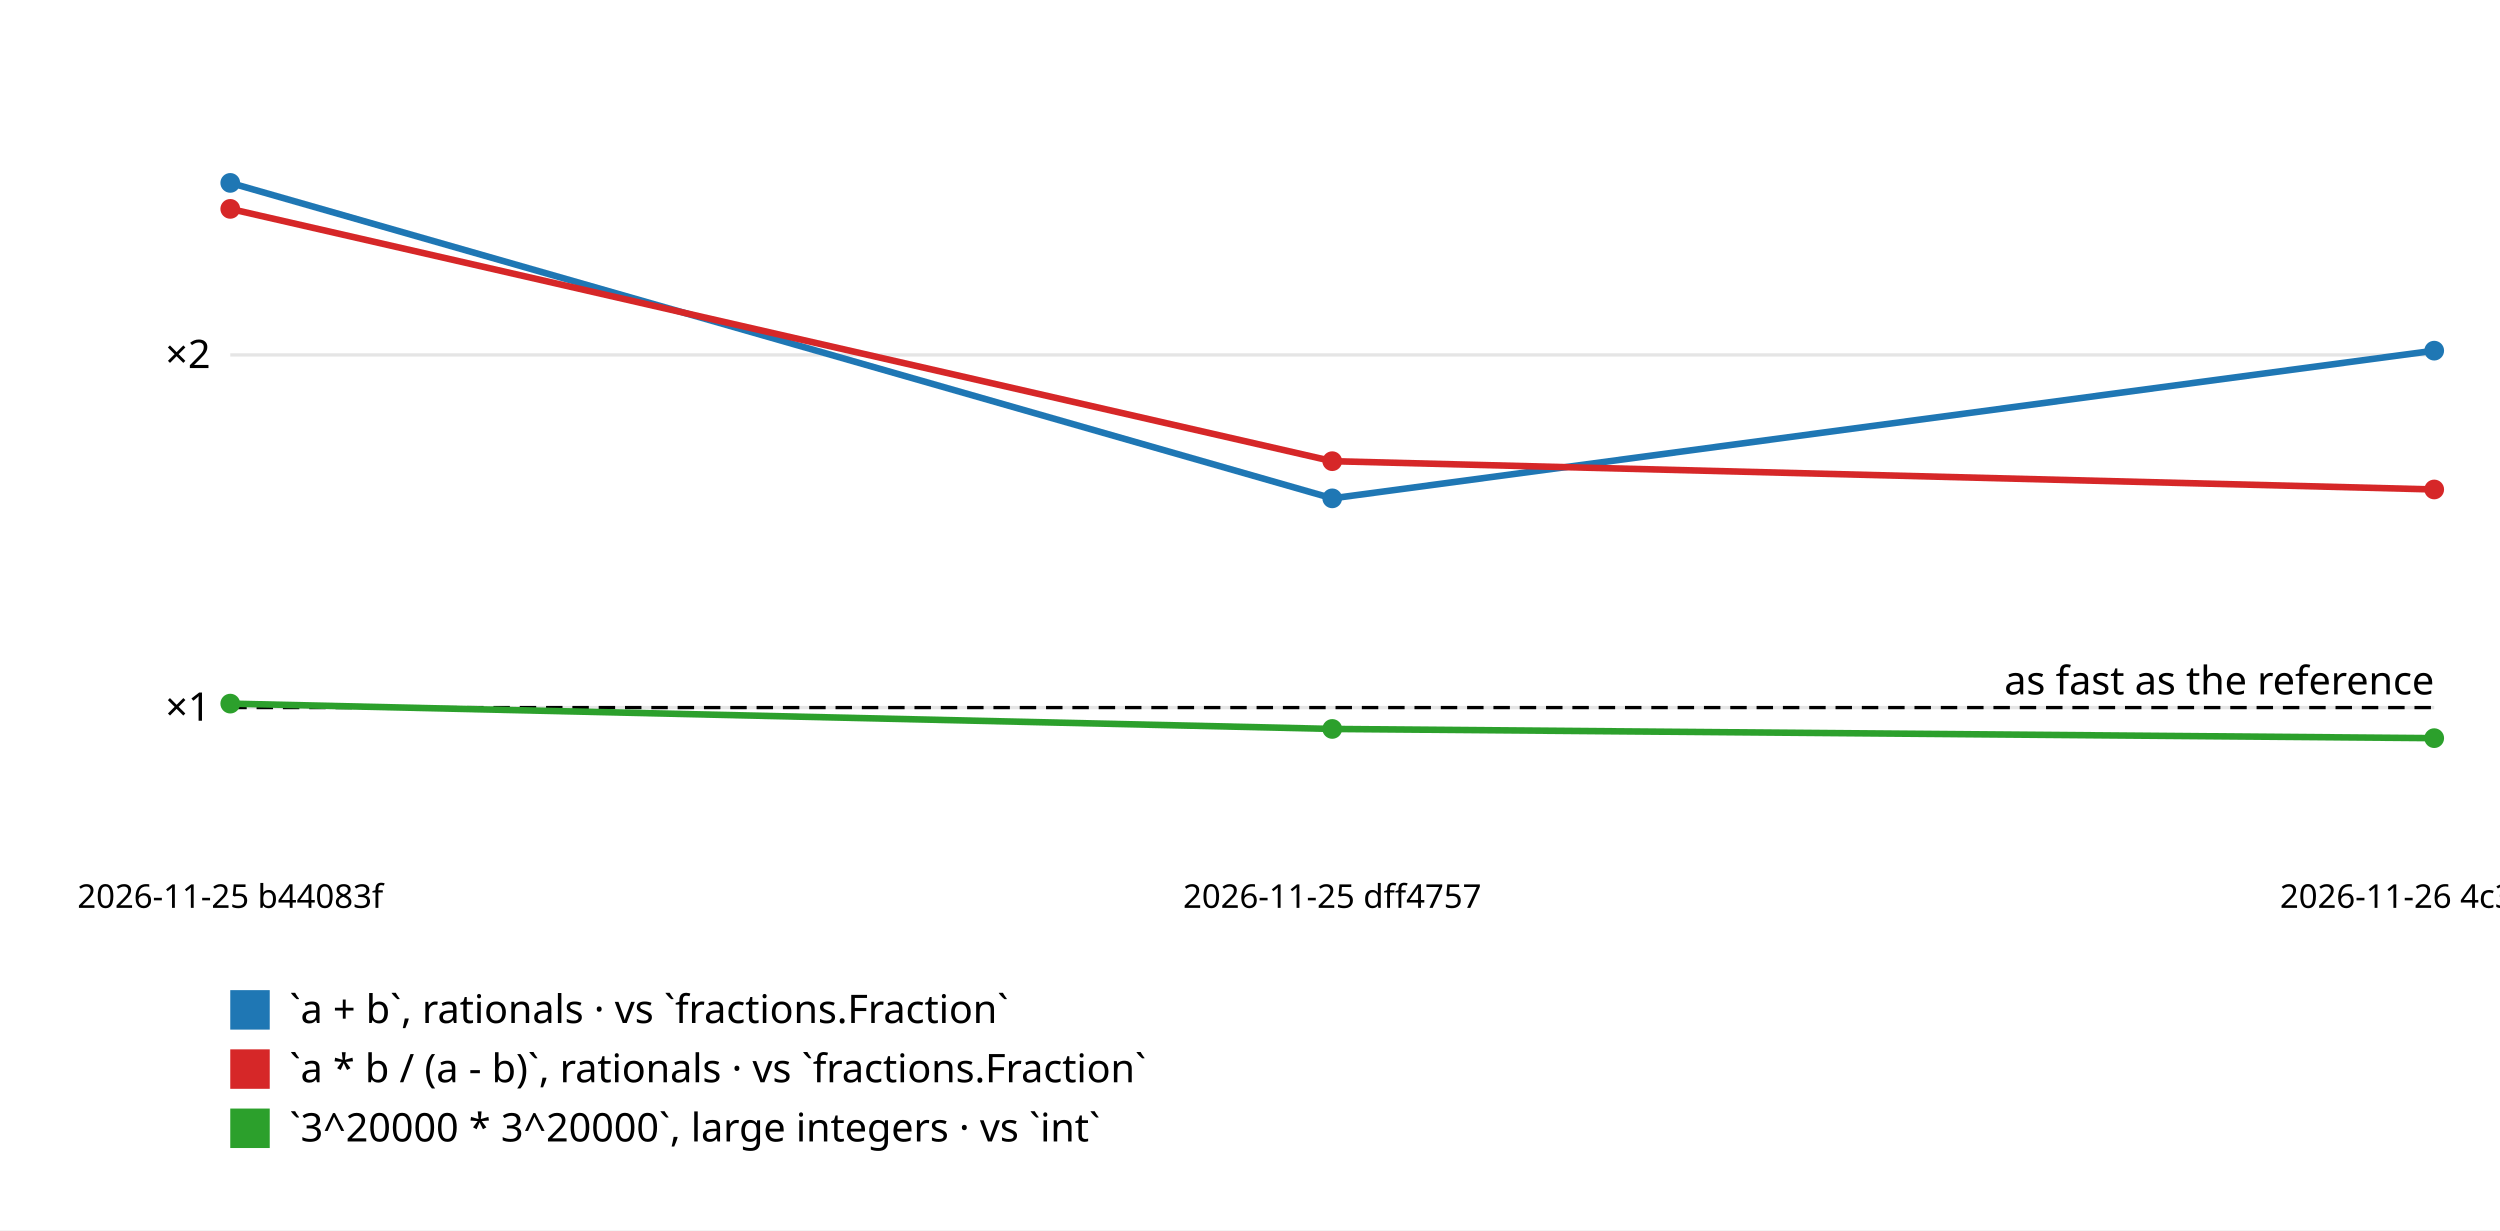
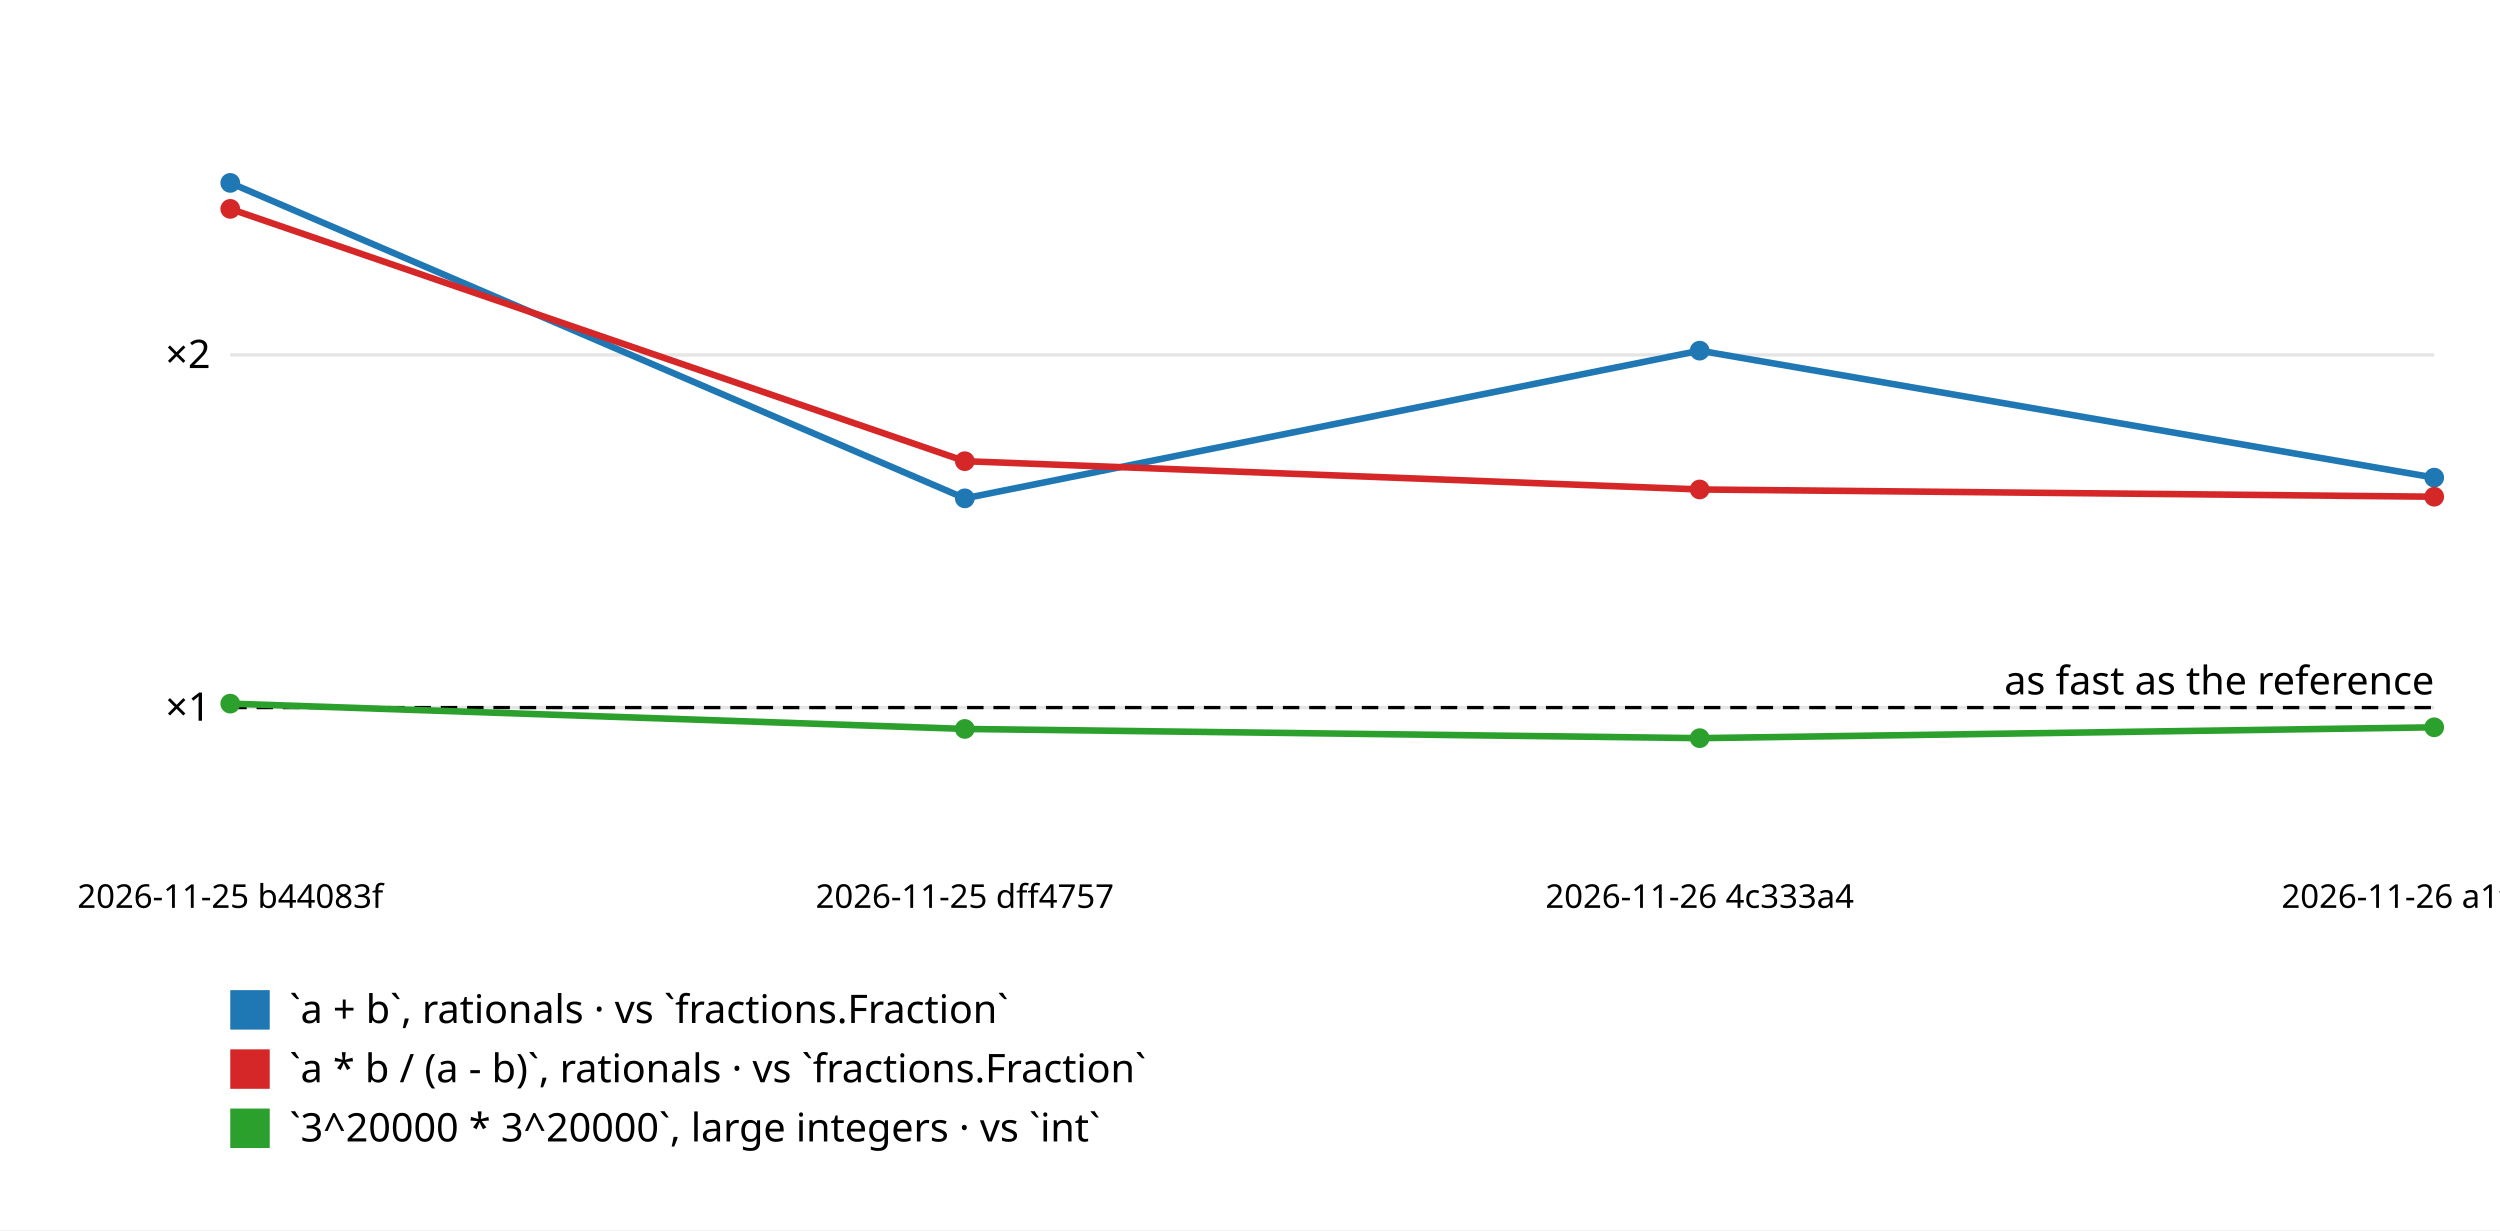
<svg xmlns="http://www.w3.org/2000/svg" width="760" height="374" font-family="sans-serif" font-size="12">
  <rect width="760" height="374" fill="white" />
  <line x1="70" x2="740" y1="215.1" y2="215.1" stroke="#e5e5e5" />
  <text x="64" y="219.1" text-anchor="end">×1</text>
  <line x1="70" x2="740" y1="107.9" y2="107.9" stroke="#e5e5e5" />
  <text x="64" y="111.9" text-anchor="end">×2</text>
  <line x1="70" x2="740" y1="215.1" y2="215.1" stroke="black" stroke-dasharray="5 3" />
  <text x="740" y="211.1" text-anchor="end">as fast as the reference</text>
  <text x="70.0" y="276" text-anchor="middle" font-size="10">2026-11-25 b44083f</text>
-   <text x="405.0" y="276" text-anchor="middle" font-size="10">2026-11-25 dff4757</text>
-   <text x="740.0" y="276" text-anchor="middle" font-size="10">2026-11-26 4c333a4</text>
-   <polyline points="70.0,55.6 405.0,151.5 740.0,106.6" fill="none" stroke="#1f77b4" stroke-width="2" />
+   <text x="293.3" y="276" text-anchor="middle" font-size="10">2026-11-25 dff4757</text>
+   <text x="516.7" y="276" text-anchor="middle" font-size="10">2026-11-26 4c333a4</text>
+   <text x="740.0" y="276" text-anchor="middle" font-size="10">2026-11-26 a1fd279</text>
+   <polyline points="70.0,55.6 293.3,151.5 516.7,106.6 740.0,145.2" fill="none" stroke="#1f77b4" stroke-width="2" />
  <circle cx="70.0" cy="55.6" r="3" fill="#1f77b4" />
-   <circle cx="405.0" cy="151.5" r="3" fill="#1f77b4" />
-   <circle cx="740.0" cy="106.6" r="3" fill="#1f77b4" />
+   <circle cx="293.3" cy="151.5" r="3" fill="#1f77b4" />
+   <circle cx="516.7" cy="106.6" r="3" fill="#1f77b4" />
+   <circle cx="740.0" cy="145.2" r="3" fill="#1f77b4" />
  <rect x="70" y="301" width="12" height="12" fill="#1f77b4" />
  <text x="88" y="311">`a + b`, rationals · vs `fractions.Fraction`</text>
-   <polyline points="70.0,63.5 405.0,140.2 740.0,148.8" fill="none" stroke="#d62728" stroke-width="2" />
+   <polyline points="70.0,63.5 293.3,140.2 516.7,148.8 740.0,151.0" fill="none" stroke="#d62728" stroke-width="2" />
  <circle cx="70.0" cy="63.5" r="3" fill="#d62728" />
-   <circle cx="405.0" cy="140.2" r="3" fill="#d62728" />
-   <circle cx="740.0" cy="148.8" r="3" fill="#d62728" />
+   <circle cx="293.3" cy="140.2" r="3" fill="#d62728" />
+   <circle cx="516.7" cy="148.8" r="3" fill="#d62728" />
+   <circle cx="740.0" cy="151.0" r="3" fill="#d62728" />
  <rect x="70" y="319" width="12" height="12" fill="#d62728" />
  <text x="88" y="329">`a * b / (a - b)`, rationals · vs `fractions.Fraction`</text>
-   <polyline points="70.0,213.9 405.0,221.6 740.0,224.4" fill="none" stroke="#2ca02c" stroke-width="2" />
+   <polyline points="70.0,213.9 293.3,221.6 516.7,224.4 740.0,221.1" fill="none" stroke="#2ca02c" stroke-width="2" />
  <circle cx="70.0" cy="213.9" r="3" fill="#2ca02c" />
-   <circle cx="405.0" cy="221.6" r="3" fill="#2ca02c" />
-   <circle cx="740.0" cy="224.4" r="3" fill="#2ca02c" />
+   <circle cx="293.3" cy="221.6" r="3" fill="#2ca02c" />
+   <circle cx="516.7" cy="224.4" r="3" fill="#2ca02c" />
+   <circle cx="740.0" cy="221.1" r="3" fill="#2ca02c" />
  <rect x="70" y="337" width="12" height="12" fill="#2ca02c" />
  <text x="88" y="347">`3^20000 * 3^20000`, large integers · vs `int`</text>
</svg>
